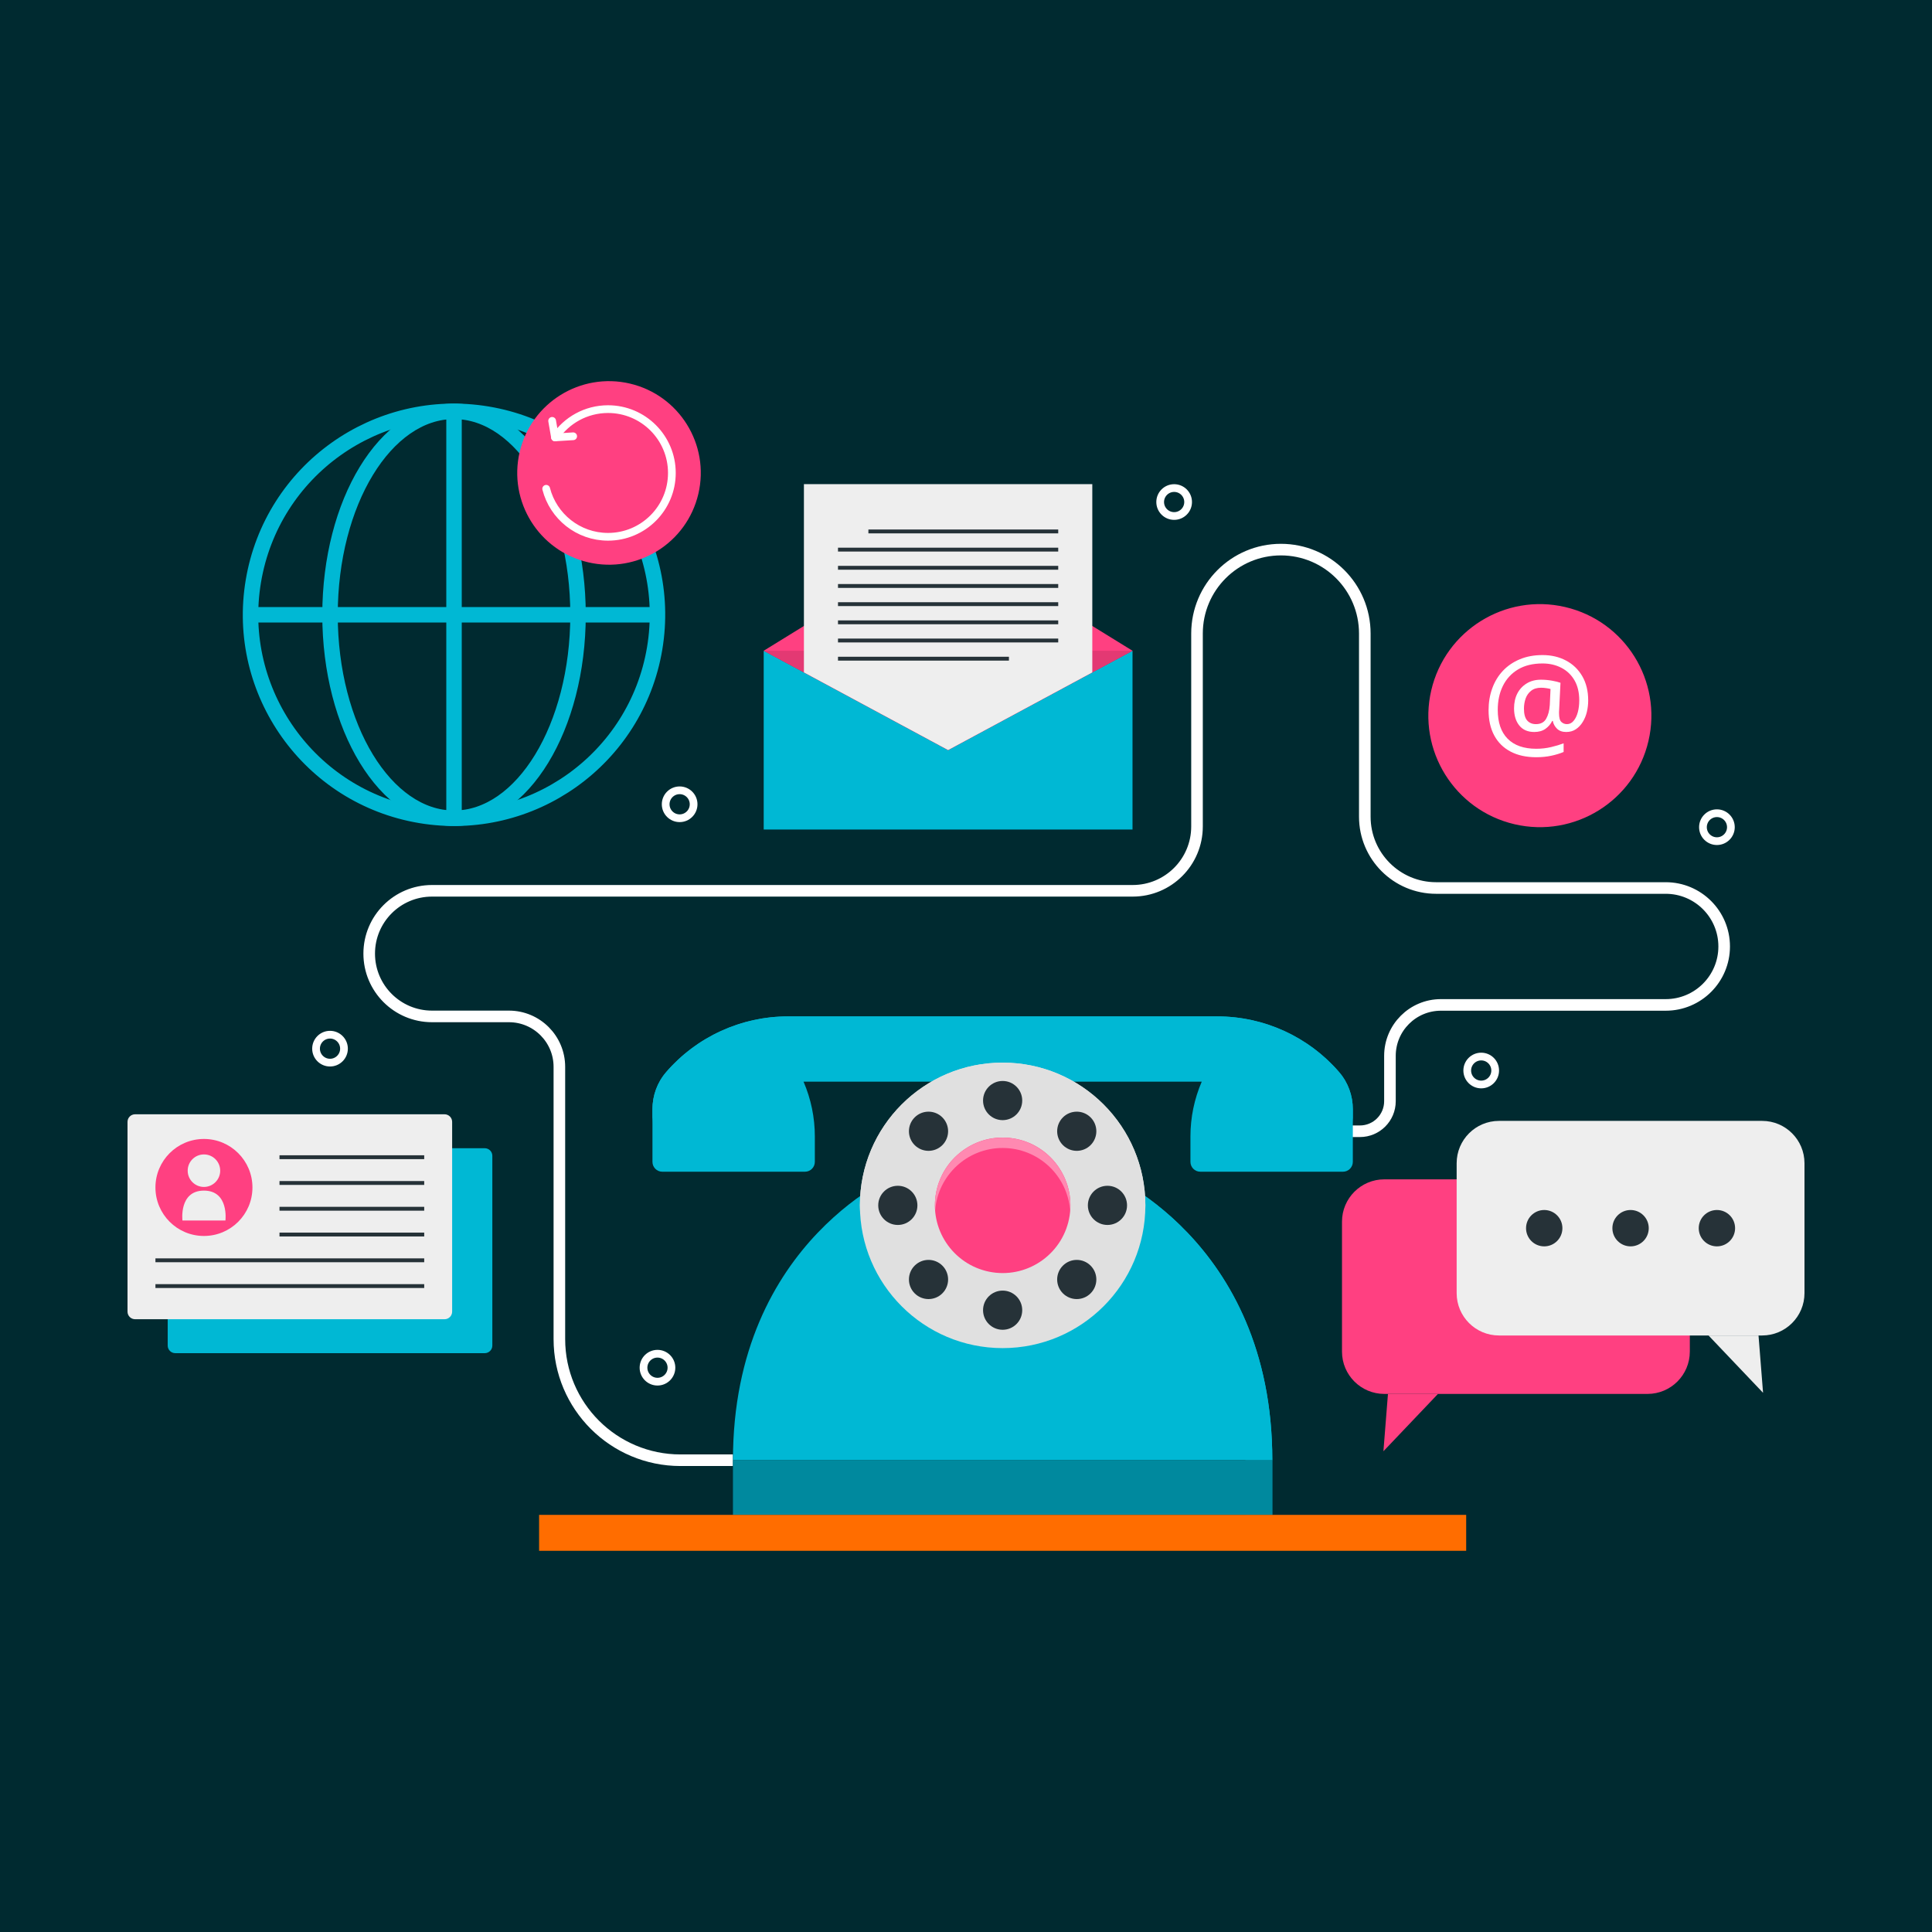
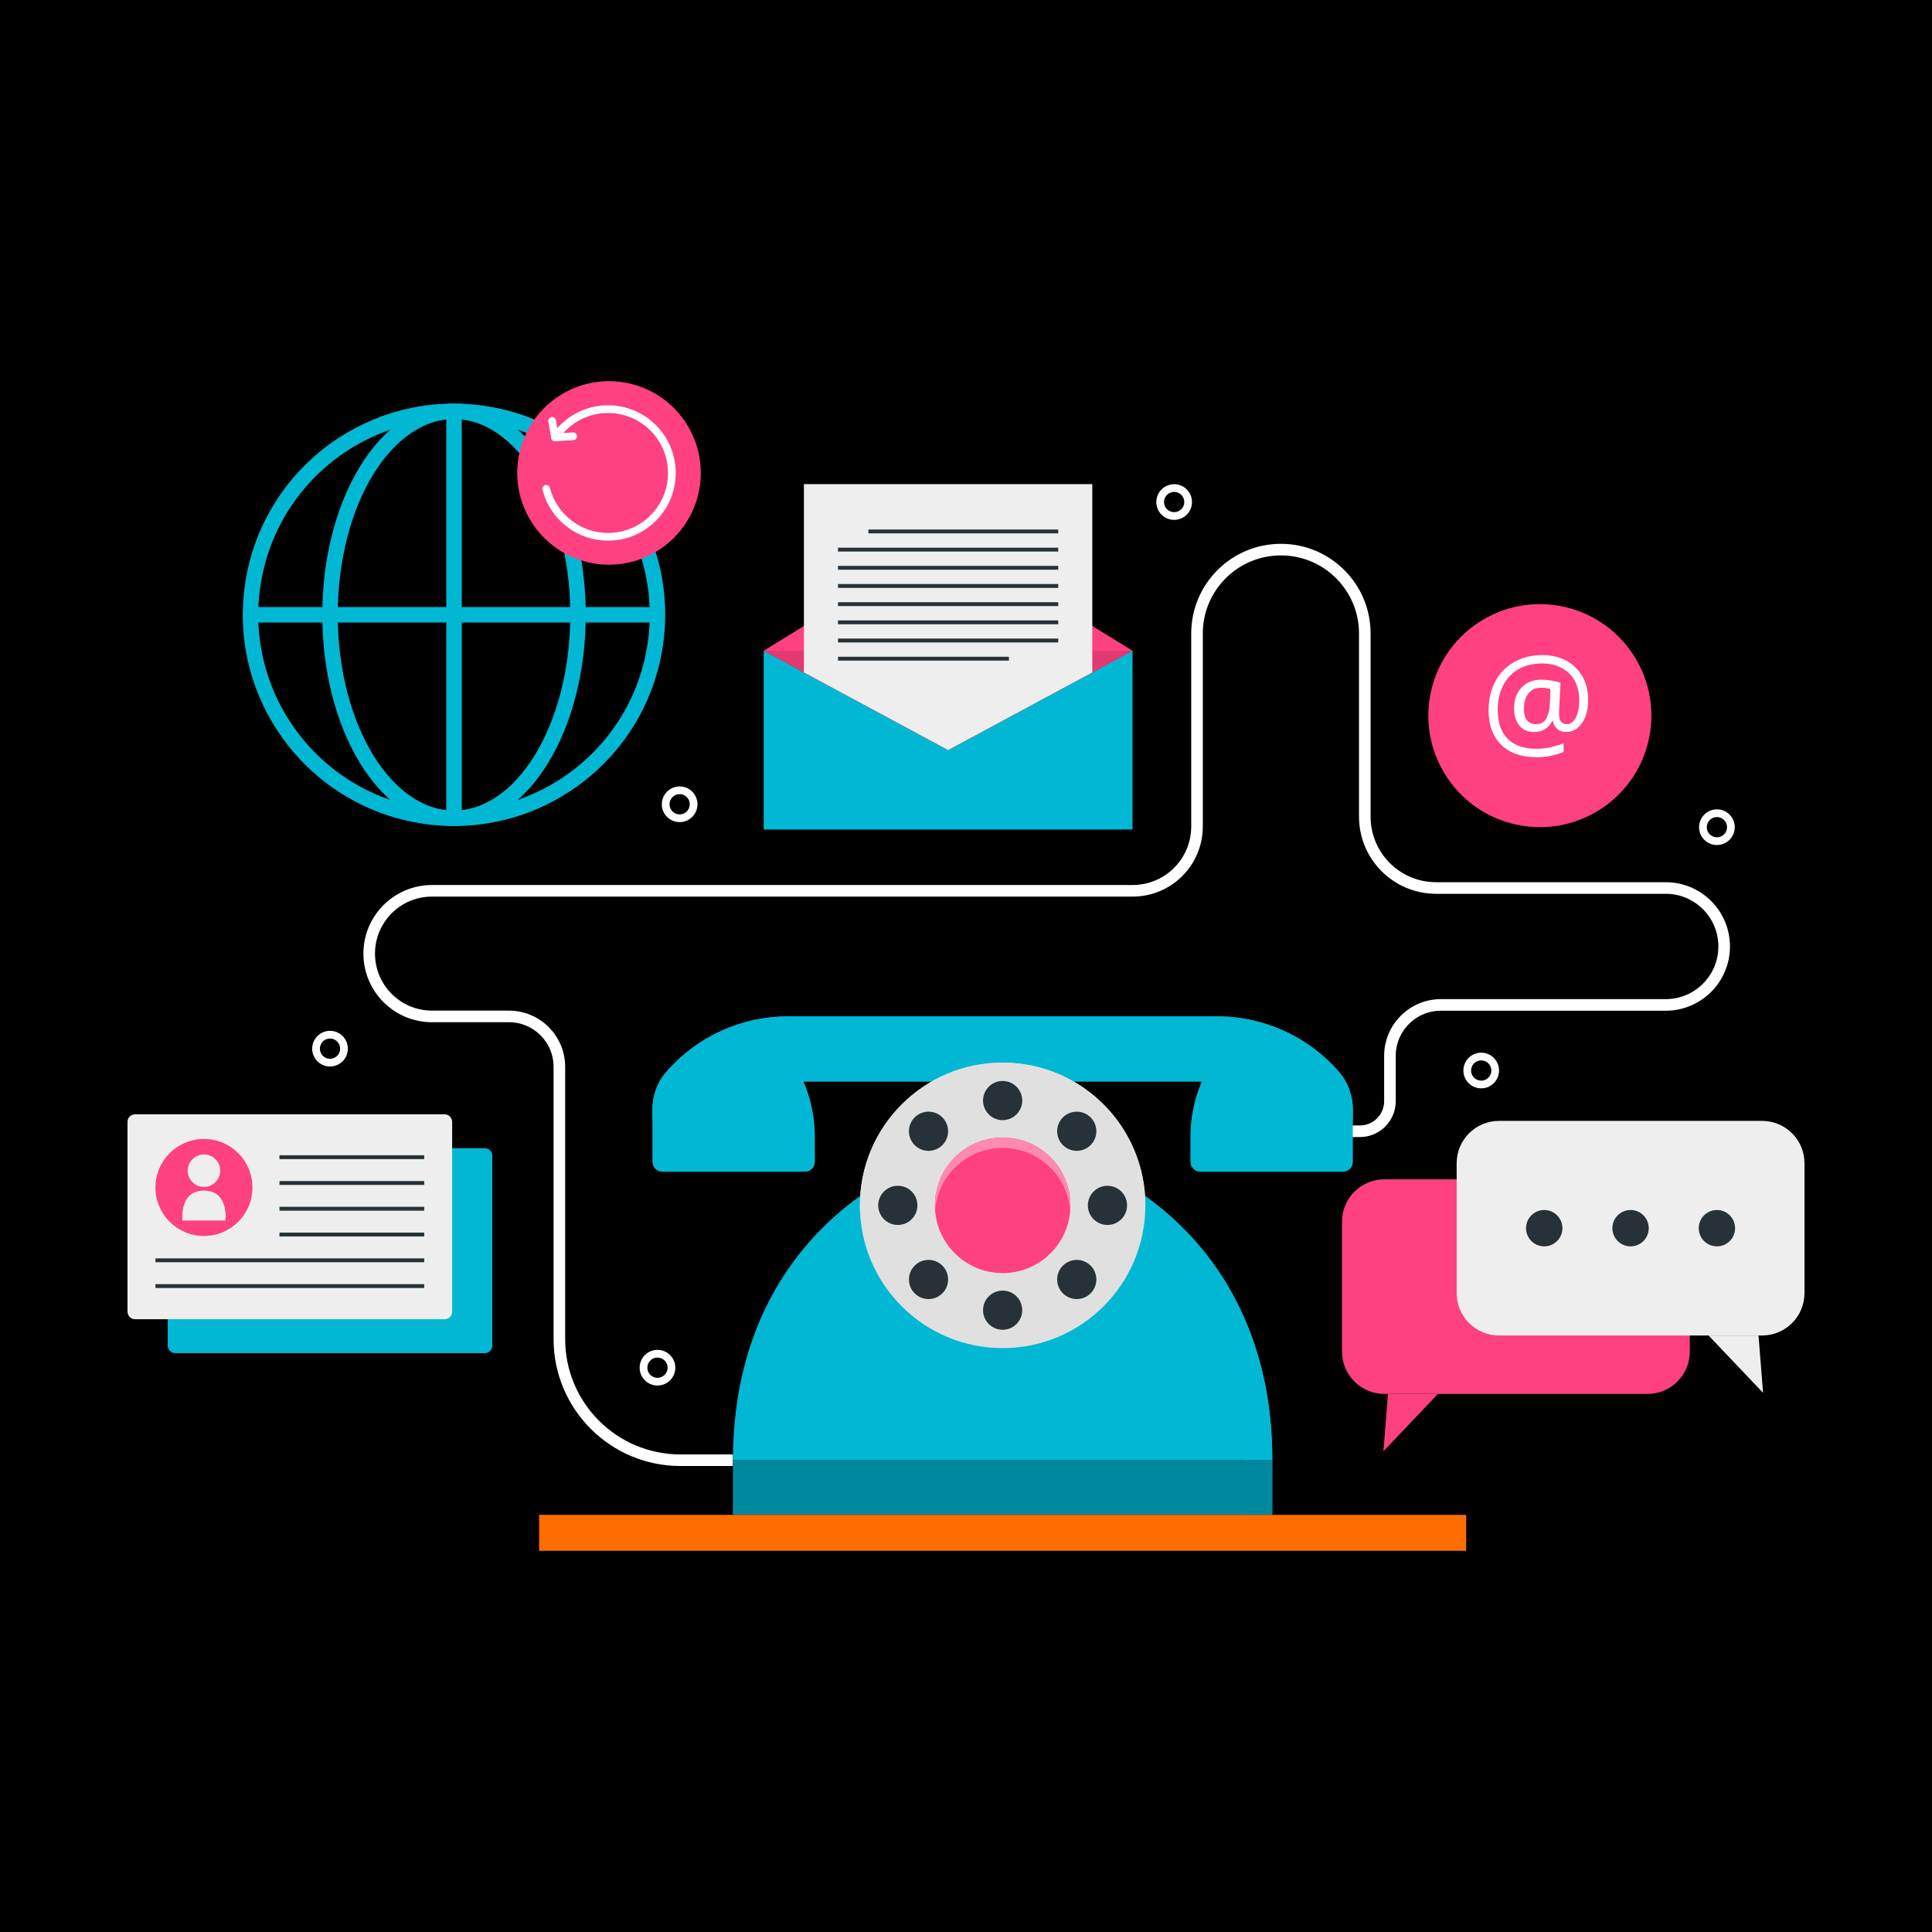
<svg xmlns="http://www.w3.org/2000/svg" version="1.1" x="0px" y="0px" viewBox="0 0 500 500" style="enable-background:new 0 0 500 500;" xml:space="preserve">
  <g id="BACKGROUND">
-     <rect style="fill:#002A30;" width="500" height="500" />
+     <rect style="fill:bg-background;" width="500" height="500" />
  </g>
  <g id="OBJECTS">
    <g>
      <path style="fill:none;stroke:#FFFFFF;stroke-width:3;stroke-miterlimit:10;" d="M340.906,292.767h11.041    c4.29,0,7.769-3.478,7.769-7.769v-11.733c0-7.286,5.907-13.193,13.193-13.193h58.177c8.355,0,15.128-6.773,15.128-15.128l0,0    c0-8.355-6.773-15.129-15.128-15.129h-59.419l0,0c-10.193,0-18.456-8.263-18.456-18.456v-47.407    c0-11.992-9.721-21.713-21.713-21.713l0,0c-11.992,0-21.713,9.721-21.713,21.713v49.94c0,9.194-7.453,16.647-16.647,16.647    H111.803c-8.977,0-16.254,7.277-16.254,16.254l0,0c0,8.977,7.277,16.254,16.254,16.254h19.904c7.212,0,13.059,5.847,13.059,13.059    v70.457c0,17.31,14.033,31.343,31.343,31.343h13.58" />
      <g>
        <path style="fill:#00B8D4;" d="M346.669,277.579c-7.916-9.228-19.464-14.532-31.612-14.532h-29.484h-52.18h-29.484     c-12.148,0-23.696,5.304-31.612,14.532c-2.256,2.63-3.442,6.016-3.442,9.48v13.628c0,1.409,1.142,2.552,2.551,2.552h36.922     c1.409,0,2.551-1.142,2.551-2.552V294.1c0-4.874-0.996-9.697-2.926-14.173h25.439h52.18h25.439     c-1.93,4.476-2.926,9.299-2.926,14.173v6.587c0,1.409,1.142,2.552,2.552,2.552h36.922c1.409,0,2.551-1.142,2.551-2.552v-13.628     C350.11,283.594,348.925,280.208,346.669,277.579z" />
        <g>
          <path style="fill:#00B8D4;" d="M346.486,277.366c-7.91-9.097-19.374-14.32-31.429-14.32h-29.484h-52.18h-29.484      c-12.055,0-23.519,5.223-31.429,14.32c-2.337,2.688-3.625,6.13-3.625,9.693v3.992c0-3.562,1.287-7.004,3.625-9.692      c7.91-9.097,19.374-14.32,31.429-14.32h29.484h52.18h29.484c12.055,0,23.519,5.223,31.429,14.32      c2.337,2.688,3.625,6.13,3.625,9.692v-3.992C350.11,283.497,348.823,280.055,346.486,277.366z" />
        </g>
        <path style="fill:#00B8D4;" d="M285.41,303.239h-25.928h-25.928c0,0-43.866,17.234-43.866,74.667h69.794h69.794     C329.276,320.473,285.41,303.239,285.41,303.239z" />
        <path style="fill:#00B8D4;" d="M285.41,303.239h-6.949c0,0,43.866,17.234,43.866,74.667h6.949     C329.276,320.473,285.41,303.239,285.41,303.239z" />
        <path style="fill:#00B8D4;" d="M296.423,317.018c0-2.772-0.315-5.469-0.894-8.066c-5.861-4.038-10.118-5.713-10.118-5.713     h-25.928h-25.928c0,0-4.258,1.674-10.118,5.713c-0.579,2.598-0.894,5.294-0.894,8.066c0,20.402,16.539,36.941,36.941,36.941     S296.423,337.42,296.423,317.018z" />
        <rect x="189.688" y="377.905" style="fill:#00899E;" width="139.588" height="14.142" />
        <rect x="322.327" y="377.905" style="fill:#00899E;" width="6.949" height="14.142" />
        <circle style="fill:#E0E0E0;" cx="259.482" cy="311.949" r="36.941" />
        <circle style="fill:#E0E0E0;" cx="259.482" cy="314.357" r="17.535" />
        <path style="fill:#E0E0E0;" d="M259.482,278.117c19.88,0,36.086,15.706,36.901,35.386c0.021-0.516,0.039-1.033,0.039-1.555     c0-20.402-16.539-36.941-36.941-36.941s-36.941,16.539-36.941,36.941c0,0.521,0.018,1.038,0.039,1.555     C223.396,293.823,239.602,278.117,259.482,278.117z" />
        <ellipse transform="matrix(0.1508 -0.9886 0.9886 0.1508 -88.0325 521.4158)" style="fill:#FF4081;" cx="259.482" cy="311.949" rx="17.535" ry="17.535" />
        <path style="fill:#FF89B1;" d="M259.482,297.096c9.232,0,16.78,7.138,17.467,16.194c0.034-0.444,0.068-0.888,0.068-1.341     c0-9.684-7.851-17.535-17.535-17.535c-9.684,0-17.535,7.851-17.535,17.535c0,0.453,0.034,0.897,0.068,1.341     C242.702,304.234,250.25,297.096,259.482,297.096z" />
        <circle style="fill:#263238;" cx="259.482" cy="284.822" r="5.069" />
        <path style="fill:#263238;" d="M264.551,339.075c0,2.8-2.27,5.069-5.069,5.069c-2.8,0-5.069-2.27-5.069-5.069     c0-2.8,2.27-5.069,5.069-5.069C262.282,334.006,264.551,336.275,264.551,339.075z" />
        <path style="fill:#263238;" d="M243.885,289.183c1.98,1.98,1.98,5.189,0,7.169c-1.98,1.98-5.189,1.98-7.169,0     c-1.98-1.98-1.98-5.189,0-7.169C238.696,287.203,241.906,287.203,243.885,289.183z" />
        <path style="fill:#263238;" d="M282.248,327.545c1.98,1.98,1.98,5.189,0,7.169c-1.98,1.98-5.189,1.98-7.169,0     c-1.98-1.98-1.98-5.189,0-7.169C277.059,325.566,280.268,325.566,282.248,327.545z" />
        <path style="fill:#263238;" d="M232.356,306.879c2.8,0,5.069,2.27,5.069,5.069c0,2.8-2.27,5.069-5.069,5.069     c-2.8,0-5.069-2.27-5.069-5.069C227.286,309.149,229.556,306.879,232.356,306.879z" />
        <path style="fill:#263238;" d="M286.609,306.879c2.8,0,5.069,2.27,5.069,5.069c0,2.8-2.27,5.069-5.069,5.069     c-2.8,0-5.069-2.27-5.069-5.069C281.539,309.149,283.809,306.879,286.609,306.879z" />
        <path style="fill:#263238;" d="M236.716,327.545c1.98-1.98,5.189-1.98,7.169,0c1.98,1.98,1.98,5.189,0,7.169     c-1.98,1.98-5.189,1.98-7.169,0C234.737,332.735,234.737,329.525,236.716,327.545z" />
        <path style="fill:#263238;" d="M275.079,289.183c1.98-1.98,5.189-1.98,7.169,0c1.98,1.98,1.98,5.189,0,7.169     c-1.98,1.98-5.189,1.98-7.169,0C273.099,294.372,273.099,291.163,275.079,289.183z" />
      </g>
      <rect x="139.518" y="392.048" style="fill:#FF6D00;" width="239.928" height="9.3" />
      <polygon style="fill:#00B8D4;" points="245.37,194.117 197.646,168.415 197.646,214.678 245.37,214.678 293.094,214.678     293.094,168.415   " />
      <polygon style="fill:#FF4081;" points="197.646,168.415 245.37,139.001 293.094,168.415 245.37,194.117   " />
      <polygon style="fill:#E33973;" points="197.646,168.415 293.094,168.415 245.37,194.117   " />
      <polygon style="fill:#EEEEEE;" points="282.688,125.293 245.37,125.293 208.052,125.293 208.052,174.019 245.37,194.117     245.37,194.117 245.37,194.117 245.37,194.117 245.37,194.117 282.688,174.019   " />
      <line style="fill:none;stroke:#263238;stroke-miterlimit:10;" x1="224.741" y1="137.535" x2="273.868" y2="137.535" />
      <line style="fill:none;stroke:#263238;stroke-miterlimit:10;" x1="216.873" y1="142.24" x2="273.868" y2="142.24" />
      <line style="fill:none;stroke:#263238;stroke-miterlimit:10;" x1="216.873" y1="146.944" x2="273.868" y2="146.944" />
      <line style="fill:none;stroke:#263238;stroke-miterlimit:10;" x1="216.873" y1="151.649" x2="273.868" y2="151.649" />
      <line style="fill:none;stroke:#263238;stroke-miterlimit:10;" x1="216.873" y1="156.353" x2="273.868" y2="156.353" />
      <line style="fill:none;stroke:#263238;stroke-miterlimit:10;" x1="216.873" y1="161.058" x2="273.868" y2="161.058" />
      <line style="fill:none;stroke:#263238;stroke-miterlimit:10;" x1="216.873" y1="165.762" x2="273.868" y2="165.762" />
      <line style="fill:none;stroke:#263238;stroke-miterlimit:10;" x1="216.873" y1="170.467" x2="261.111" y2="170.467" />
      <ellipse transform="matrix(0.2269 -0.9739 0.9739 0.2269 127.7089 531.3168)" style="fill:#FF4081;" cx="398.536" cy="185.213" rx="28.86" ry="28.86" />
      <text transform="matrix(1 0 0 1 383.335 193.031)" style="fill:#FFFFFF; font-family:'Roboto-Bold'; font-size:32.915px;">@</text>
      <g>
        <g>
          <ellipse transform="matrix(0.1654 -0.9862 0.9862 0.1654 -58.8482 248.6741)" style="fill:none;stroke:#00B8D4;stroke-width:4;stroke-miterlimit:10;" cx="117.501" cy="159.106" rx="52.654" ry="52.654" />
          <ellipse style="fill:none;stroke:#00B8D4;stroke-width:4;stroke-miterlimit:10;" cx="117.501" cy="159.106" rx="32.092" ry="52.654" />
          <line style="fill:none;stroke:#00B8D4;stroke-width:4;stroke-miterlimit:10;" x1="117.501" y1="106.452" x2="117.501" y2="211.76" />
          <line style="fill:none;stroke:#00B8D4;stroke-width:4;stroke-miterlimit:10;" x1="64.847" y1="159.107" x2="170.155" y2="159.107" />
        </g>
        <g>
          <ellipse transform="matrix(0.2274 -0.9738 0.9738 0.2274 2.5756 248.0475)" style="fill:#FF4081;" cx="157.616" cy="122.401" rx="23.749" ry="23.749" />
          <g>
            <path style="fill:none;stroke:#FFFFFF;stroke-width:2;stroke-linecap:round;stroke-miterlimit:10;" d="M143.639,113.198       c2.966-4.413,8.004-7.317,13.721-7.317c9.124,0,16.52,7.396,16.52,16.52c0,9.124-7.396,16.52-16.52,16.52       c-7.709,0-14.185-5.281-16.008-12.423" />
            <polyline style="fill:none;stroke:#FFFFFF;stroke-width:2;stroke-linecap:round;stroke-linejoin:round;stroke-miterlimit:10;" points="       142.893,108.921 143.639,113.198 148.337,112.908      " />
            <text transform="matrix(1 0 0 1 145.9214 126.3098)" style="fill:#FFFFFF; font-family:'Montserrat-SemiBold'; font-size:12.18px;" />
          </g>
        </g>
      </g>
      <g>
        <path style="fill:#00B8D4;" d="M125.452,350.198H45.365c-1.085,0-1.964-0.879-1.964-1.964v-49.111     c0-1.085,0.879-1.964,1.964-1.964h80.087c1.085,0,1.964,0.879,1.964,1.964v49.111     C127.416,349.318,126.537,350.198,125.452,350.198z" />
        <path style="fill:#EEEEEE;" d="M115.051,341.415H34.964c-1.085,0-1.964-0.879-1.964-1.964V290.34     c0-1.085,0.879-1.964,1.964-1.964h80.087c1.085,0,1.964,0.879,1.964,1.964v49.111     C117.014,340.535,116.135,341.415,115.051,341.415z" />
        <g>
          <g>
            <circle style="fill:#FF4081;" cx="52.78" cy="307.314" r="12.553" />
            <g>
              <circle style="fill:#EEEEEE;" cx="52.78" cy="302.972" r="4.207" />
              <path style="fill:#EEEEEE;" d="M52.78,308.129c-6.514,0-5.564,7.735-5.564,7.735h5.564h5.564        C58.344,315.864,59.294,308.129,52.78,308.129z" />
            </g>
          </g>
          <line style="fill:none;stroke:#263238;stroke-miterlimit:10;" x1="72.332" y1="299.484" x2="109.787" y2="299.484" />
          <line style="fill:none;stroke:#263238;stroke-miterlimit:10;" x1="72.332" y1="306.155" x2="109.787" y2="306.155" />
          <line style="fill:none;stroke:#263238;stroke-miterlimit:10;" x1="72.332" y1="312.824" x2="109.787" y2="312.824" />
          <line style="fill:none;stroke:#263238;stroke-miterlimit:10;" x1="72.332" y1="319.495" x2="109.787" y2="319.495" />
          <line style="fill:none;stroke:#263238;stroke-miterlimit:10;" x1="40.227" y1="326.164" x2="109.787" y2="326.164" />
          <line style="fill:none;stroke:#263238;stroke-miterlimit:10;" x1="40.227" y1="332.835" x2="109.787" y2="332.835" />
        </g>
      </g>
      <g>
        <g>
          <path style="fill:#FF4081;" d="M358.265,360.747h68.102c6.052,0,10.959-4.906,10.959-10.959v-33.617      c0-6.052-4.906-10.959-10.959-10.959h-68.102c-6.052,0-10.959,4.906-10.959,10.959v33.617      C347.306,355.841,352.212,360.747,358.265,360.747z" />
          <polygon style="fill:#FF4081;" points="372.141,360.747 358.027,375.584 359.203,360.747     " />
        </g>
        <g>
          <path style="fill:#EEEEEE;" d="M456.041,345.62h-68.102c-6.052,0-10.959-4.906-10.959-10.959v-33.617      c0-6.052,4.906-10.959,10.959-10.959h68.102c6.052,0,10.959,4.906,10.959,10.959v33.617      C467,340.713,462.094,345.62,456.041,345.62z" />
          <polygon style="fill:#EEEEEE;" points="442.165,345.62 456.279,360.457 455.103,345.62     " />
          <circle style="fill:#263238;" cx="399.644" cy="317.853" r="4.705" />
          <circle style="fill:#263238;" cx="421.99" cy="317.853" r="4.705" />
          <path style="fill:#263238;" d="M449.041,317.853c0,2.598-2.106,4.705-4.705,4.705c-2.598,0-4.705-2.106-4.705-4.705      s2.106-4.705,4.705-4.705C446.935,313.148,449.041,315.254,449.041,317.853z" />
        </g>
      </g>
      <path style="fill:none;stroke:#FFFFFF;stroke-width:2;stroke-miterlimit:10;" d="M307.484,129.925    c0,1.997-1.619,3.615-3.615,3.615c-1.997,0-3.615-1.619-3.615-3.615c0-1.997,1.619-3.615,3.615-3.615    C305.865,126.31,307.484,127.928,307.484,129.925z" />
      <path style="fill:none;stroke:#FFFFFF;stroke-width:2;stroke-miterlimit:10;" d="M89.024,271.393c0,1.997-1.619,3.615-3.615,3.615    c-1.997,0-3.615-1.619-3.615-3.615c0-1.997,1.619-3.615,3.615-3.615C87.405,267.777,89.024,269.396,89.024,271.393z" />
      <path style="fill:none;stroke:#FFFFFF;stroke-width:2;stroke-miterlimit:10;" d="M179.506,208.145    c0,1.997-1.619,3.615-3.615,3.615c-1.997,0-3.615-1.619-3.615-3.615s1.619-3.615,3.615-3.615    C177.887,204.53,179.506,206.149,179.506,208.145z" />
      <path style="fill:none;stroke:#FFFFFF;stroke-width:2;stroke-miterlimit:10;" d="M447.952,214.074    c0,1.997-1.619,3.615-3.615,3.615c-1.997,0-3.615-1.619-3.615-3.615c0-1.997,1.619-3.615,3.615-3.615    C446.333,210.458,447.952,212.077,447.952,214.074z" />
      <path style="fill:none;stroke:#FFFFFF;stroke-width:2;stroke-miterlimit:10;" d="M386.951,277.049    c0,1.997-1.619,3.615-3.615,3.615c-1.997,0-3.615-1.619-3.615-3.615c0-1.997,1.619-3.615,3.615-3.615    C385.332,273.434,386.951,275.052,386.951,277.049z" />
      <path style="fill:none;stroke:#FFFFFF;stroke-width:2;stroke-miterlimit:10;" d="M173.77,353.959c0,1.997-1.619,3.615-3.615,3.615    c-1.997,0-3.615-1.619-3.615-3.615c0-1.997,1.619-3.615,3.615-3.615C172.151,350.343,173.77,351.962,173.77,353.959z" />
    </g>
  </g>
</svg>
